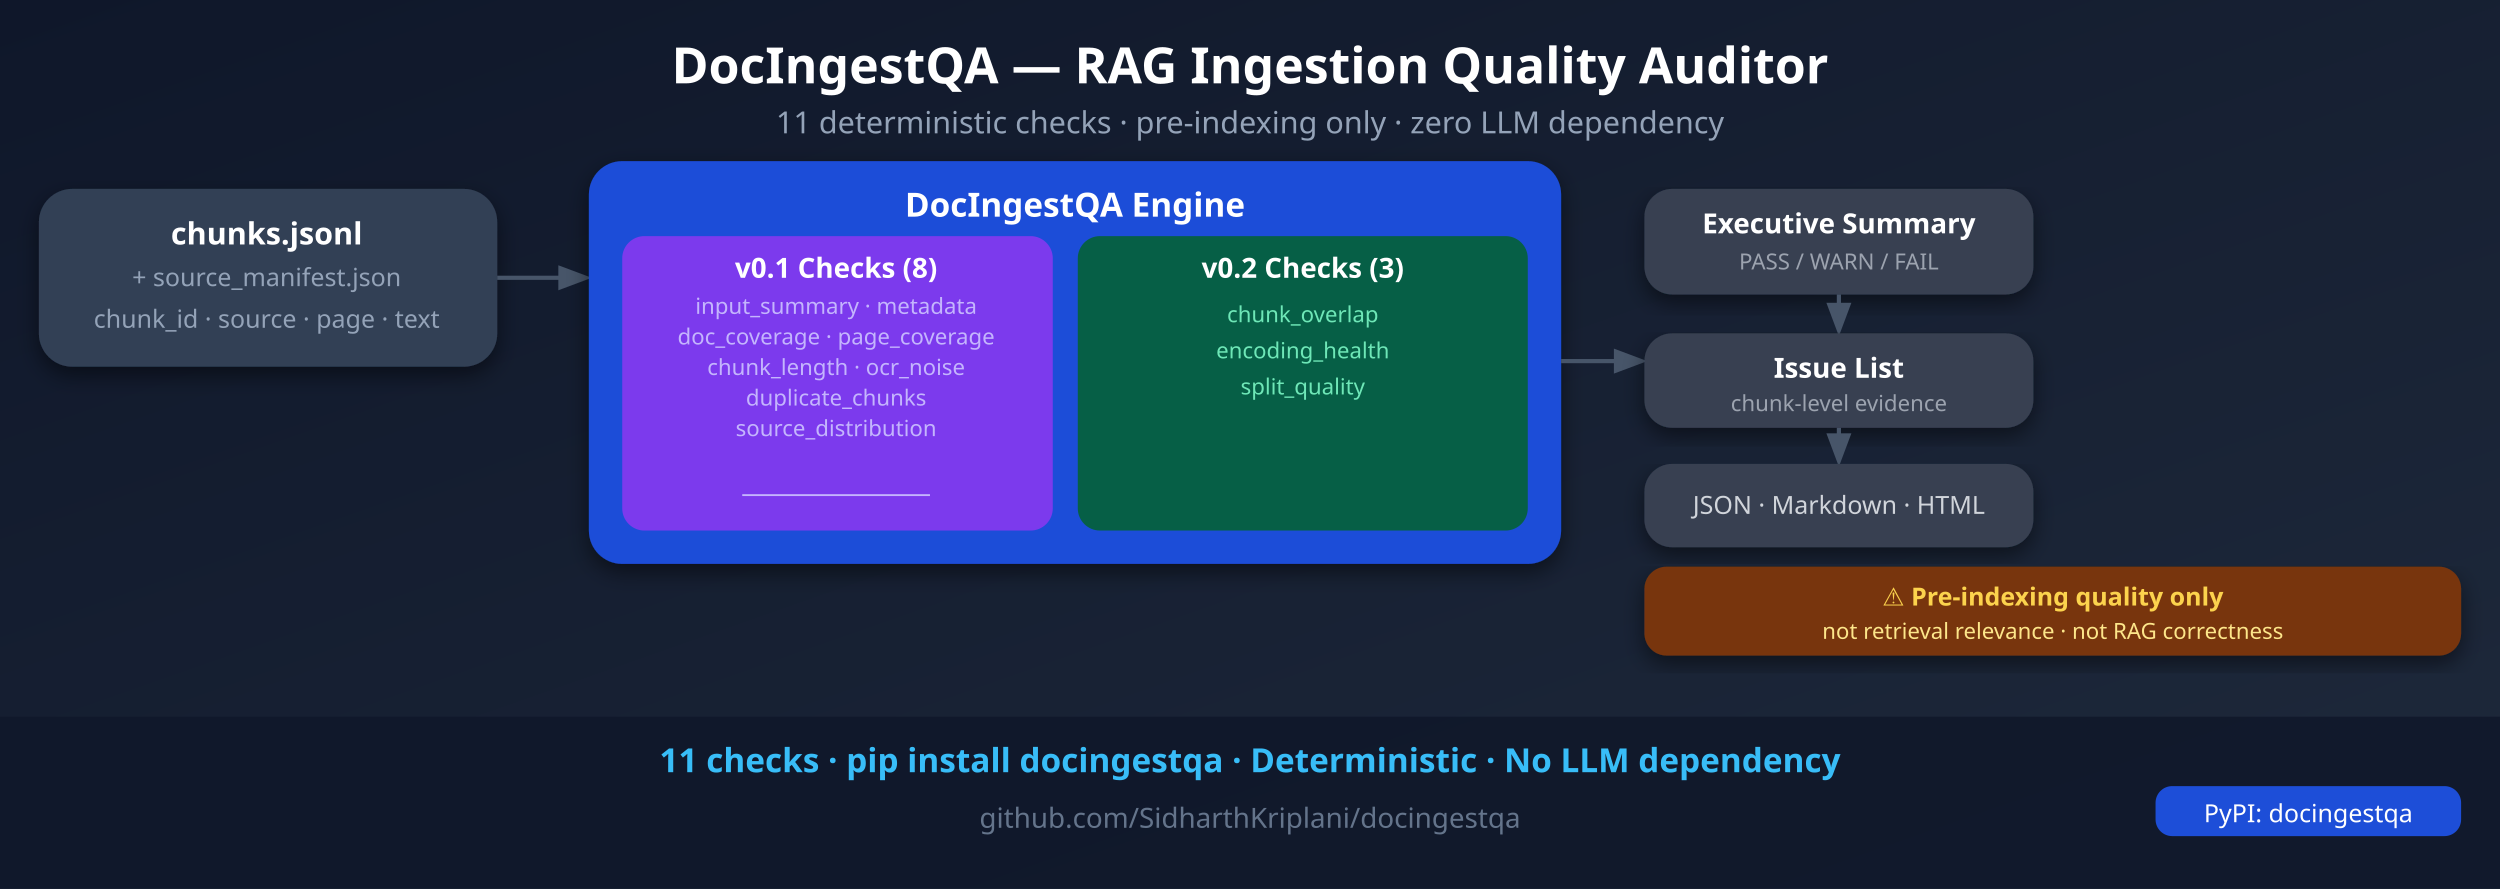
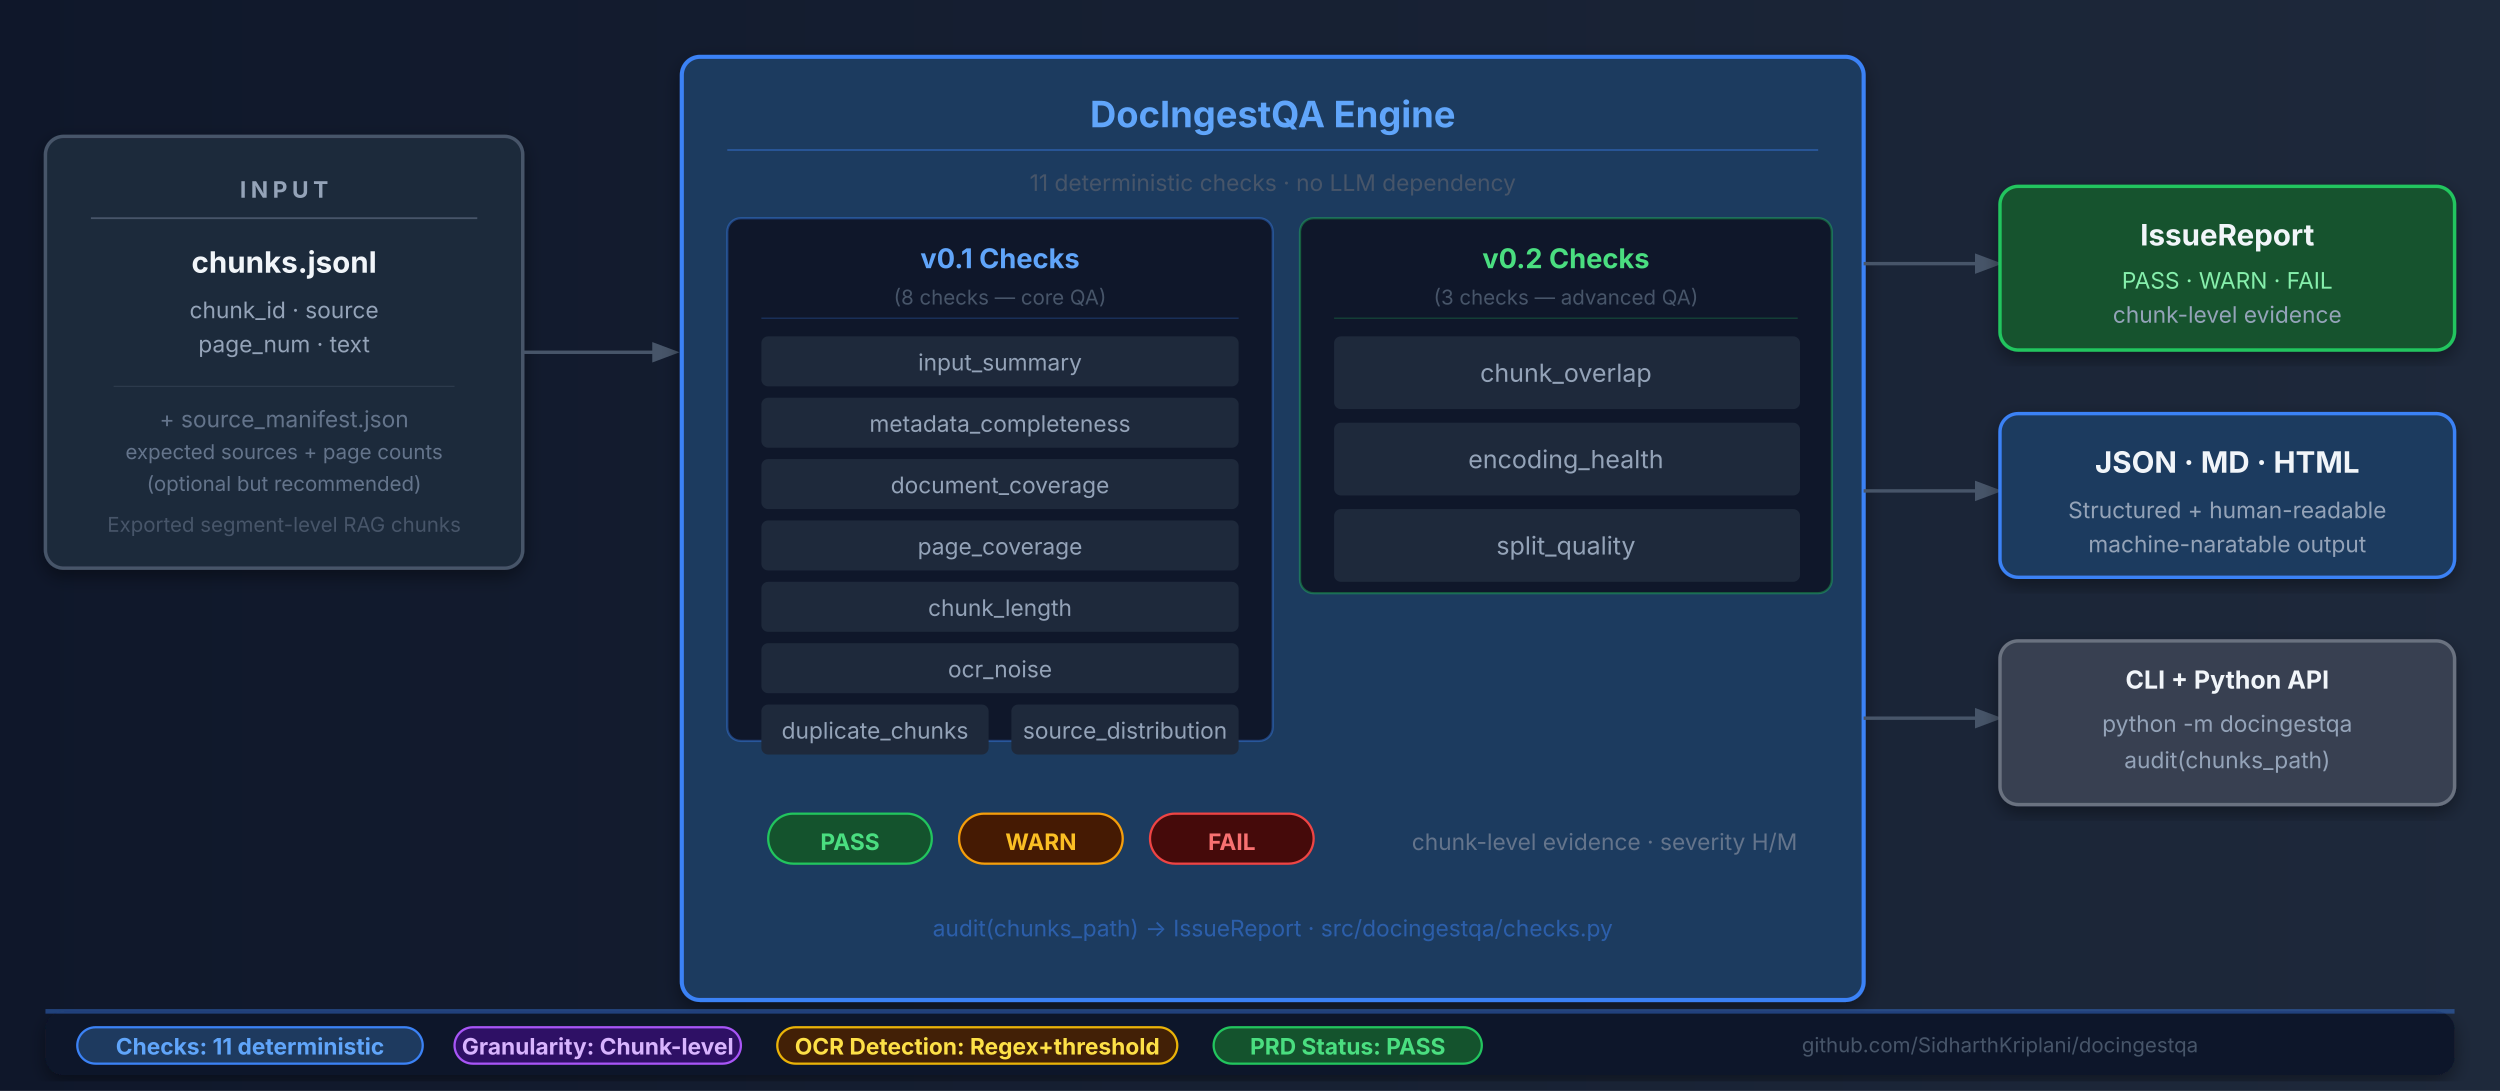
- <svg xmlns="http://www.w3.org/2000/svg" viewBox="0 0 900 320" font-family="'Segoe UI', system-ui, sans-serif">
+ <svg xmlns="http://www.w3.org/2000/svg" viewBox="0 0 1100 480" font-family="system-ui, -apple-system, sans-serif">
  <defs>
-     <linearGradient id="bg" x1="0%" y1="0%" x2="100%" y2="100%">
-       <stop offset="0%" style="stop-color:#0f172a" />
-       <stop offset="100%" style="stop-color:#1e293b" />
+     <linearGradient id="bg" x1="0" y1="0" x2="1" y2="0">
+       <stop offset="0%" stop-color="#0f172a" />
+       <stop offset="100%" stop-color="#1e293b" />
    </linearGradient>
-     <filter id="shadow" x="-10%" y="-10%" width="120%" height="130%">
-       <feDropShadow dx="0" dy="3" stdDeviation="4" flood-color="#000" flood-opacity="0.5" />
+     <filter id="shadow">
+       <feDropShadow dx="0" dy="3" stdDeviation="4" flood-color="#000000" flood-opacity="0.4" />
    </filter>
    <marker id="arr" markerWidth="8" markerHeight="8" refX="6" refY="3" orient="auto">
      <path d="M0,0 L0,6 L8,3 z" fill="#475569" />
    </marker>
  </defs>
-   <rect width="900" height="320" fill="url(#bg)" />
-   <text x="450" y="30" text-anchor="middle" fill="white" font-size="18" font-weight="bold">DocIngestQA — RAG Ingestion Quality Auditor</text>
-   <text x="450" y="48" text-anchor="middle" fill="#94a3b8" font-size="11">11 deterministic checks · pre-indexing only · zero LLM dependency</text>
-   <rect x="14" y="68" width="165" height="64" rx="12" fill="#334155" filter="url(#shadow)" />
-   <text x="96" y="88" text-anchor="middle" fill="white" font-size="11" font-weight="bold">chunks.jsonl</text>
-   <text x="96" y="103" text-anchor="middle" fill="#94a3b8" font-size="9">+ source_manifest.json</text>
-   <text x="96" y="118" text-anchor="middle" fill="#94a3b8" font-size="9">chunk_id · source · page · text</text>
-   <line x1="179" y1="100" x2="210" y2="100" stroke="#475569" stroke-width="1.5" marker-end="url(#arr)" />
-   <rect x="212" y="58" width="350" height="145" rx="12" fill="#1d4ed8" filter="url(#shadow)" />
-   <text x="387" y="78" text-anchor="middle" fill="white" font-size="12" font-weight="bold">DocIngestQA Engine</text>
-   <rect x="224" y="85" width="155" height="106" rx="8" fill="#7c3aed" />
-   <text x="301" y="100" text-anchor="middle" fill="white" font-size="10" font-weight="bold">v0.1 Checks (8)</text>
-   <text x="301" y="113" text-anchor="middle" fill="#c4b5fd" font-size="8">input_summary · metadata</text>
-   <text x="301" y="124" text-anchor="middle" fill="#c4b5fd" font-size="8">doc_coverage · page_coverage</text>
-   <text x="301" y="135" text-anchor="middle" fill="#c4b5fd" font-size="8">chunk_length · ocr_noise</text>
-   <text x="301" y="146" text-anchor="middle" fill="#c4b5fd" font-size="8">duplicate_chunks</text>
-   <text x="301" y="157" text-anchor="middle" fill="#c4b5fd" font-size="8">source_distribution</text>
-   <text x="301" y="181" text-anchor="middle" fill="#c4b5fd" font-size="8">──────────────</text>
-   <rect x="388" y="85" width="162" height="106" rx="8" fill="#065f46" />
-   <text x="469" y="100" text-anchor="middle" fill="white" font-size="10" font-weight="bold">v0.2 Checks (3)</text>
-   <text x="469" y="116" text-anchor="middle" fill="#6ee7b7" font-size="8">chunk_overlap</text>
-   <text x="469" y="129" text-anchor="middle" fill="#6ee7b7" font-size="8">encoding_health</text>
-   <text x="469" y="142" text-anchor="middle" fill="#6ee7b7" font-size="8">split_quality</text>
-   <line x1="562" y1="130" x2="590" y2="130" stroke="#475569" stroke-width="1.5" marker-end="url(#arr)" />
-   <rect x="592" y="68" width="140" height="38" rx="10" fill="#374151" filter="url(#shadow)" />
-   <text x="662" y="84" text-anchor="middle" fill="white" font-size="10" font-weight="bold">Executive Summary</text>
-   <text x="662" y="97" text-anchor="middle" fill="#9ca3af" font-size="8">PASS / WARN / FAIL</text>
-   <line x1="662" y1="106" x2="662" y2="118" stroke="#475569" stroke-width="1.5" marker-end="url(#arr)" />
-   <rect x="592" y="120" width="140" height="34" rx="10" fill="#374151" filter="url(#shadow)" />
-   <text x="662" y="136" text-anchor="middle" fill="white" font-size="10" font-weight="bold">Issue List</text>
-   <text x="662" y="148" text-anchor="middle" fill="#9ca3af" font-size="8">chunk-level evidence</text>
-   <line x1="662" y1="154" x2="662" y2="165" stroke="#475569" stroke-width="1.5" marker-end="url(#arr)" />
-   <rect x="592" y="167" width="140" height="30" rx="10" fill="#374151" filter="url(#shadow)" />
-   <text x="662" y="185" text-anchor="middle" fill="#d1d5db" font-size="9">JSON · Markdown · HTML</text>
-   <rect x="592" y="204" width="294" height="32" rx="8" fill="#78350f" filter="url(#shadow)" />
-   <text x="739" y="218" text-anchor="middle" fill="#fcd34d" font-size="9" font-weight="bold">⚠ Pre-indexing quality only</text>
-   <text x="739" y="230" text-anchor="middle" fill="#fde68a" font-size="8">not retrieval relevance · not RAG correctness</text>
-   <rect x="0" y="258" width="900" height="62" fill="#0f172a" opacity="0.9" />
-   <text x="450" y="278" text-anchor="middle" fill="#38bdf8" font-size="12" font-weight="bold">11 checks · pip install docingestqa · Deterministic · No LLM dependency</text>
-   <text x="450" y="298" text-anchor="middle" fill="#64748b" font-size="10">github.com/SidharthKriplani/docingestqa</text>
-   <rect x="776" y="283" width="110" height="18" rx="6" fill="#1d4ed8" />
-   <text x="831" y="296" text-anchor="middle" fill="white" font-size="9">PyPI: docingestqa</text>
+   <rect width="1100" height="480" fill="url(#bg)" />
+   <rect x="20" y="60" width="210" height="190" rx="8" fill="#1e293b" stroke="#475569" stroke-width="1.5" filter="url(#shadow)" />
+   <text x="125" y="87" text-anchor="middle" fill="#94a3b8" font-size="10" font-weight="700" letter-spacing="2">INPUT</text>
+   <line x1="40" y1="96" x2="210" y2="96" stroke="#475569" stroke-width="0.8" />
+   <text x="125" y="120" text-anchor="middle" fill="#f1f5f9" font-size="13" font-weight="700">chunks.jsonl</text>
+   <text x="125" y="140" text-anchor="middle" fill="#94a3b8" font-size="10">chunk_id · source</text>
+   <text x="125" y="155" text-anchor="middle" fill="#94a3b8" font-size="10">page_num · text</text>
+   <line x1="50" y1="170" x2="200" y2="170" stroke="#475569" stroke-width="0.5" opacity="0.4" />
+   <text x="125" y="188" text-anchor="middle" fill="#64748b" font-size="10">+ source_manifest.json</text>
+   <text x="125" y="202" text-anchor="middle" fill="#64748b" font-size="9">expected sources + page counts</text>
+   <text x="125" y="216" text-anchor="middle" fill="#64748b" font-size="9">(optional but recommended)</text>
+   <text x="125" y="234" text-anchor="middle" fill="#475569" font-size="9">Exported segment-level RAG chunks</text>
+   <line x1="230" y1="155" x2="296" y2="155" stroke="#475569" stroke-width="1.5" marker-end="url(#arr)" />
+   <rect x="300" y="25" width="520" height="415" rx="8" fill="#1e3a5f" stroke="#3b82f6" stroke-width="1.8" filter="url(#shadow)" />
+   <text x="560" y="56" text-anchor="middle" fill="#60a5fa" font-size="16" font-weight="700">DocIngestQA Engine</text>
+   <line x1="320" y1="66" x2="800" y2="66" stroke="#3b82f6" stroke-width="0.8" opacity="0.4" />
+   <text x="560" y="84" text-anchor="middle" fill="#475569" font-size="10">11 deterministic checks · no LLM dependency</text>
+   <rect x="320" y="96" width="240" height="230" rx="6" fill="#0f172a" stroke="#3b82f6" stroke-width="1" stroke-opacity="0.4" />
+   <text x="440" y="118" text-anchor="middle" fill="#60a5fa" font-size="12" font-weight="700">v0.1 Checks</text>
+   <text x="440" y="134" text-anchor="middle" fill="#475569" font-size="9">(8 checks — core QA)</text>
+   <line x1="335" y1="140" x2="545" y2="140" stroke="#3b82f6" stroke-width="0.5" opacity="0.3" />
+   <rect x="335" y="148" width="210" height="22" rx="3" fill="#1e293b" />
+   <text x="440" y="163" text-anchor="middle" fill="#94a3b8" font-size="10">input_summary</text>
+   <rect x="335" y="175" width="210" height="22" rx="3" fill="#1e293b" />
+   <text x="440" y="190" text-anchor="middle" fill="#94a3b8" font-size="10">metadata_completeness</text>
+   <rect x="335" y="202" width="210" height="22" rx="3" fill="#1e293b" />
+   <text x="440" y="217" text-anchor="middle" fill="#94a3b8" font-size="10">document_coverage</text>
+   <rect x="335" y="229" width="210" height="22" rx="3" fill="#1e293b" />
+   <text x="440" y="244" text-anchor="middle" fill="#94a3b8" font-size="10">page_coverage</text>
+   <rect x="335" y="256" width="210" height="22" rx="3" fill="#1e293b" />
+   <text x="440" y="271" text-anchor="middle" fill="#94a3b8" font-size="10">chunk_length</text>
+   <rect x="335" y="283" width="210" height="22" rx="3" fill="#1e293b" />
+   <text x="440" y="298" text-anchor="middle" fill="#94a3b8" font-size="10">ocr_noise</text>
+   <rect x="335" y="310" width="100" height="22" rx="3" fill="#1e293b" />
+   <text x="385" y="325" text-anchor="middle" fill="#94a3b8" font-size="10">duplicate_chunks</text>
+   <rect x="445" y="310" width="100" height="22" rx="3" fill="#1e293b" />
+   <text x="495" y="325" text-anchor="middle" fill="#94a3b8" font-size="10">source_distribution</text>
+   <rect x="572" y="96" width="234" height="165" rx="6" fill="#0f172a" stroke="#22c55e" stroke-width="1" stroke-opacity="0.4" />
+   <text x="689" y="118" text-anchor="middle" fill="#4ade80" font-size="12" font-weight="700">v0.2 Checks</text>
+   <text x="689" y="134" text-anchor="middle" fill="#475569" font-size="9">(3 checks — advanced QA)</text>
+   <line x1="587" y1="140" x2="791" y2="140" stroke="#22c55e" stroke-width="0.5" opacity="0.3" />
+   <rect x="587" y="148" width="205" height="32" rx="3" fill="#1e293b" />
+   <text x="689" y="168" text-anchor="middle" fill="#94a3b8" font-size="11">chunk_overlap</text>
+   <rect x="587" y="186" width="205" height="32" rx="3" fill="#1e293b" />
+   <text x="689" y="206" text-anchor="middle" fill="#94a3b8" font-size="11">encoding_health</text>
+   <rect x="587" y="224" width="205" height="32" rx="3" fill="#1e293b" />
+   <text x="689" y="244" text-anchor="middle" fill="#94a3b8" font-size="11">split_quality</text>
+   <rect x="338" y="358" width="72" height="22" rx="11" fill="#14532d" stroke="#22c55e" stroke-width="1" />
+   <text x="374" y="374" text-anchor="middle" fill="#4ade80" font-size="10" font-weight="700">PASS</text>
+   <rect x="422" y="358" width="72" height="22" rx="11" fill="#451a03" stroke="#f59e0b" stroke-width="1" />
+   <text x="458" y="374" text-anchor="middle" fill="#fbbf24" font-size="10" font-weight="700">WARN</text>
+   <rect x="506" y="358" width="72" height="22" rx="11" fill="#450a0a" stroke="#ef4444" stroke-width="1" />
+   <text x="542" y="374" text-anchor="middle" fill="#f87171" font-size="10" font-weight="700">FAIL</text>
+   <text x="706" y="374" text-anchor="middle" fill="#64748b" font-size="10">chunk-level evidence · severity H/M</text>
+   <text x="560" y="412" text-anchor="middle" fill="#3b82f6" font-size="10" opacity="0.5">audit(chunks_path) → IssueReport · src/docingestqa/checks.py</text>
+   <line x1="820" y1="116" x2="878" y2="116" stroke="#475569" stroke-width="1.5" marker-end="url(#arr)" />
+   <line x1="820" y1="216" x2="878" y2="216" stroke="#475569" stroke-width="1.5" marker-end="url(#arr)" />
+   <line x1="820" y1="316" x2="878" y2="316" stroke="#475569" stroke-width="1.5" marker-end="url(#arr)" />
+   <rect x="880" y="82" width="200" height="72" rx="8" fill="#14532d" stroke="#22c55e" stroke-width="1.5" filter="url(#shadow)" />
+   <text x="980" y="108" text-anchor="middle" fill="#f1f5f9" font-size="13" font-weight="700">IssueReport</text>
+   <text x="980" y="127" text-anchor="middle" fill="#86efac" font-size="10">PASS · WARN · FAIL</text>
+   <text x="980" y="142" text-anchor="middle" fill="#94a3b8" font-size="10">chunk-level evidence</text>
+   <rect x="880" y="182" width="200" height="72" rx="8" fill="#1e3a5f" stroke="#3b82f6" stroke-width="1.5" filter="url(#shadow)" />
+   <text x="980" y="208" text-anchor="middle" fill="#f1f5f9" font-size="13" font-weight="700">JSON · MD · HTML</text>
+   <text x="980" y="228" text-anchor="middle" fill="#94a3b8" font-size="10">Structured + human-readable</text>
+   <text x="980" y="243" text-anchor="middle" fill="#94a3b8" font-size="10">machine-naratable output</text>
+   <rect x="880" y="282" width="200" height="72" rx="8" fill="#374151" stroke="#6b7280" stroke-width="1.5" filter="url(#shadow)" />
+   <text x="980" y="303" text-anchor="middle" fill="#f1f5f9" font-size="11" font-weight="700">CLI + Python API</text>
+   <text x="980" y="322" text-anchor="middle" fill="#94a3b8" font-size="10">python -m docingestqa</text>
+   <text x="980" y="338" text-anchor="middle" fill="#94a3b8" font-size="10">audit(chunks_path)</text>
+   <rect x="20" y="445" width="1060" height="28" rx="8" fill="#0f172a" filter="url(#shadow)" />
+   <line x1="20" y1="445" x2="1080" y2="445" stroke="#3b82f6" stroke-width="2" opacity="0.4" />
+   <rect x="34" y="452" width="152" height="16" rx="8" fill="#1e3a5f" stroke="#3b82f6" stroke-width="1" />
+   <text x="110" y="464" text-anchor="middle" fill="#60a5fa" font-size="10" font-weight="700">Checks: 11 deterministic</text>
+   <rect x="200" y="452" width="126" height="16" rx="8" fill="#2e1065" stroke="#a855f7" stroke-width="1" />
+   <text x="263" y="464" text-anchor="middle" fill="#d8b4fe" font-size="10" font-weight="700">Granularity: Chunk-level</text>
+   <rect x="342" y="452" width="176" height="16" rx="8" fill="#422006" stroke="#eab308" stroke-width="1" />
+   <text x="430" y="464" text-anchor="middle" fill="#fde047" font-size="10" font-weight="700">OCR Detection: Regex+threshold</text>
+   <rect x="534" y="452" width="118" height="16" rx="8" fill="#14532d" stroke="#22c55e" stroke-width="1" />
+   <text x="593" y="464" text-anchor="middle" fill="#4ade80" font-size="10" font-weight="700">PRD Status: PASS</text>
+   <text x="880" y="463" text-anchor="middle" fill="#475569" font-size="9">github.com/SidharthKriplani/docingestqa</text>
</svg>
